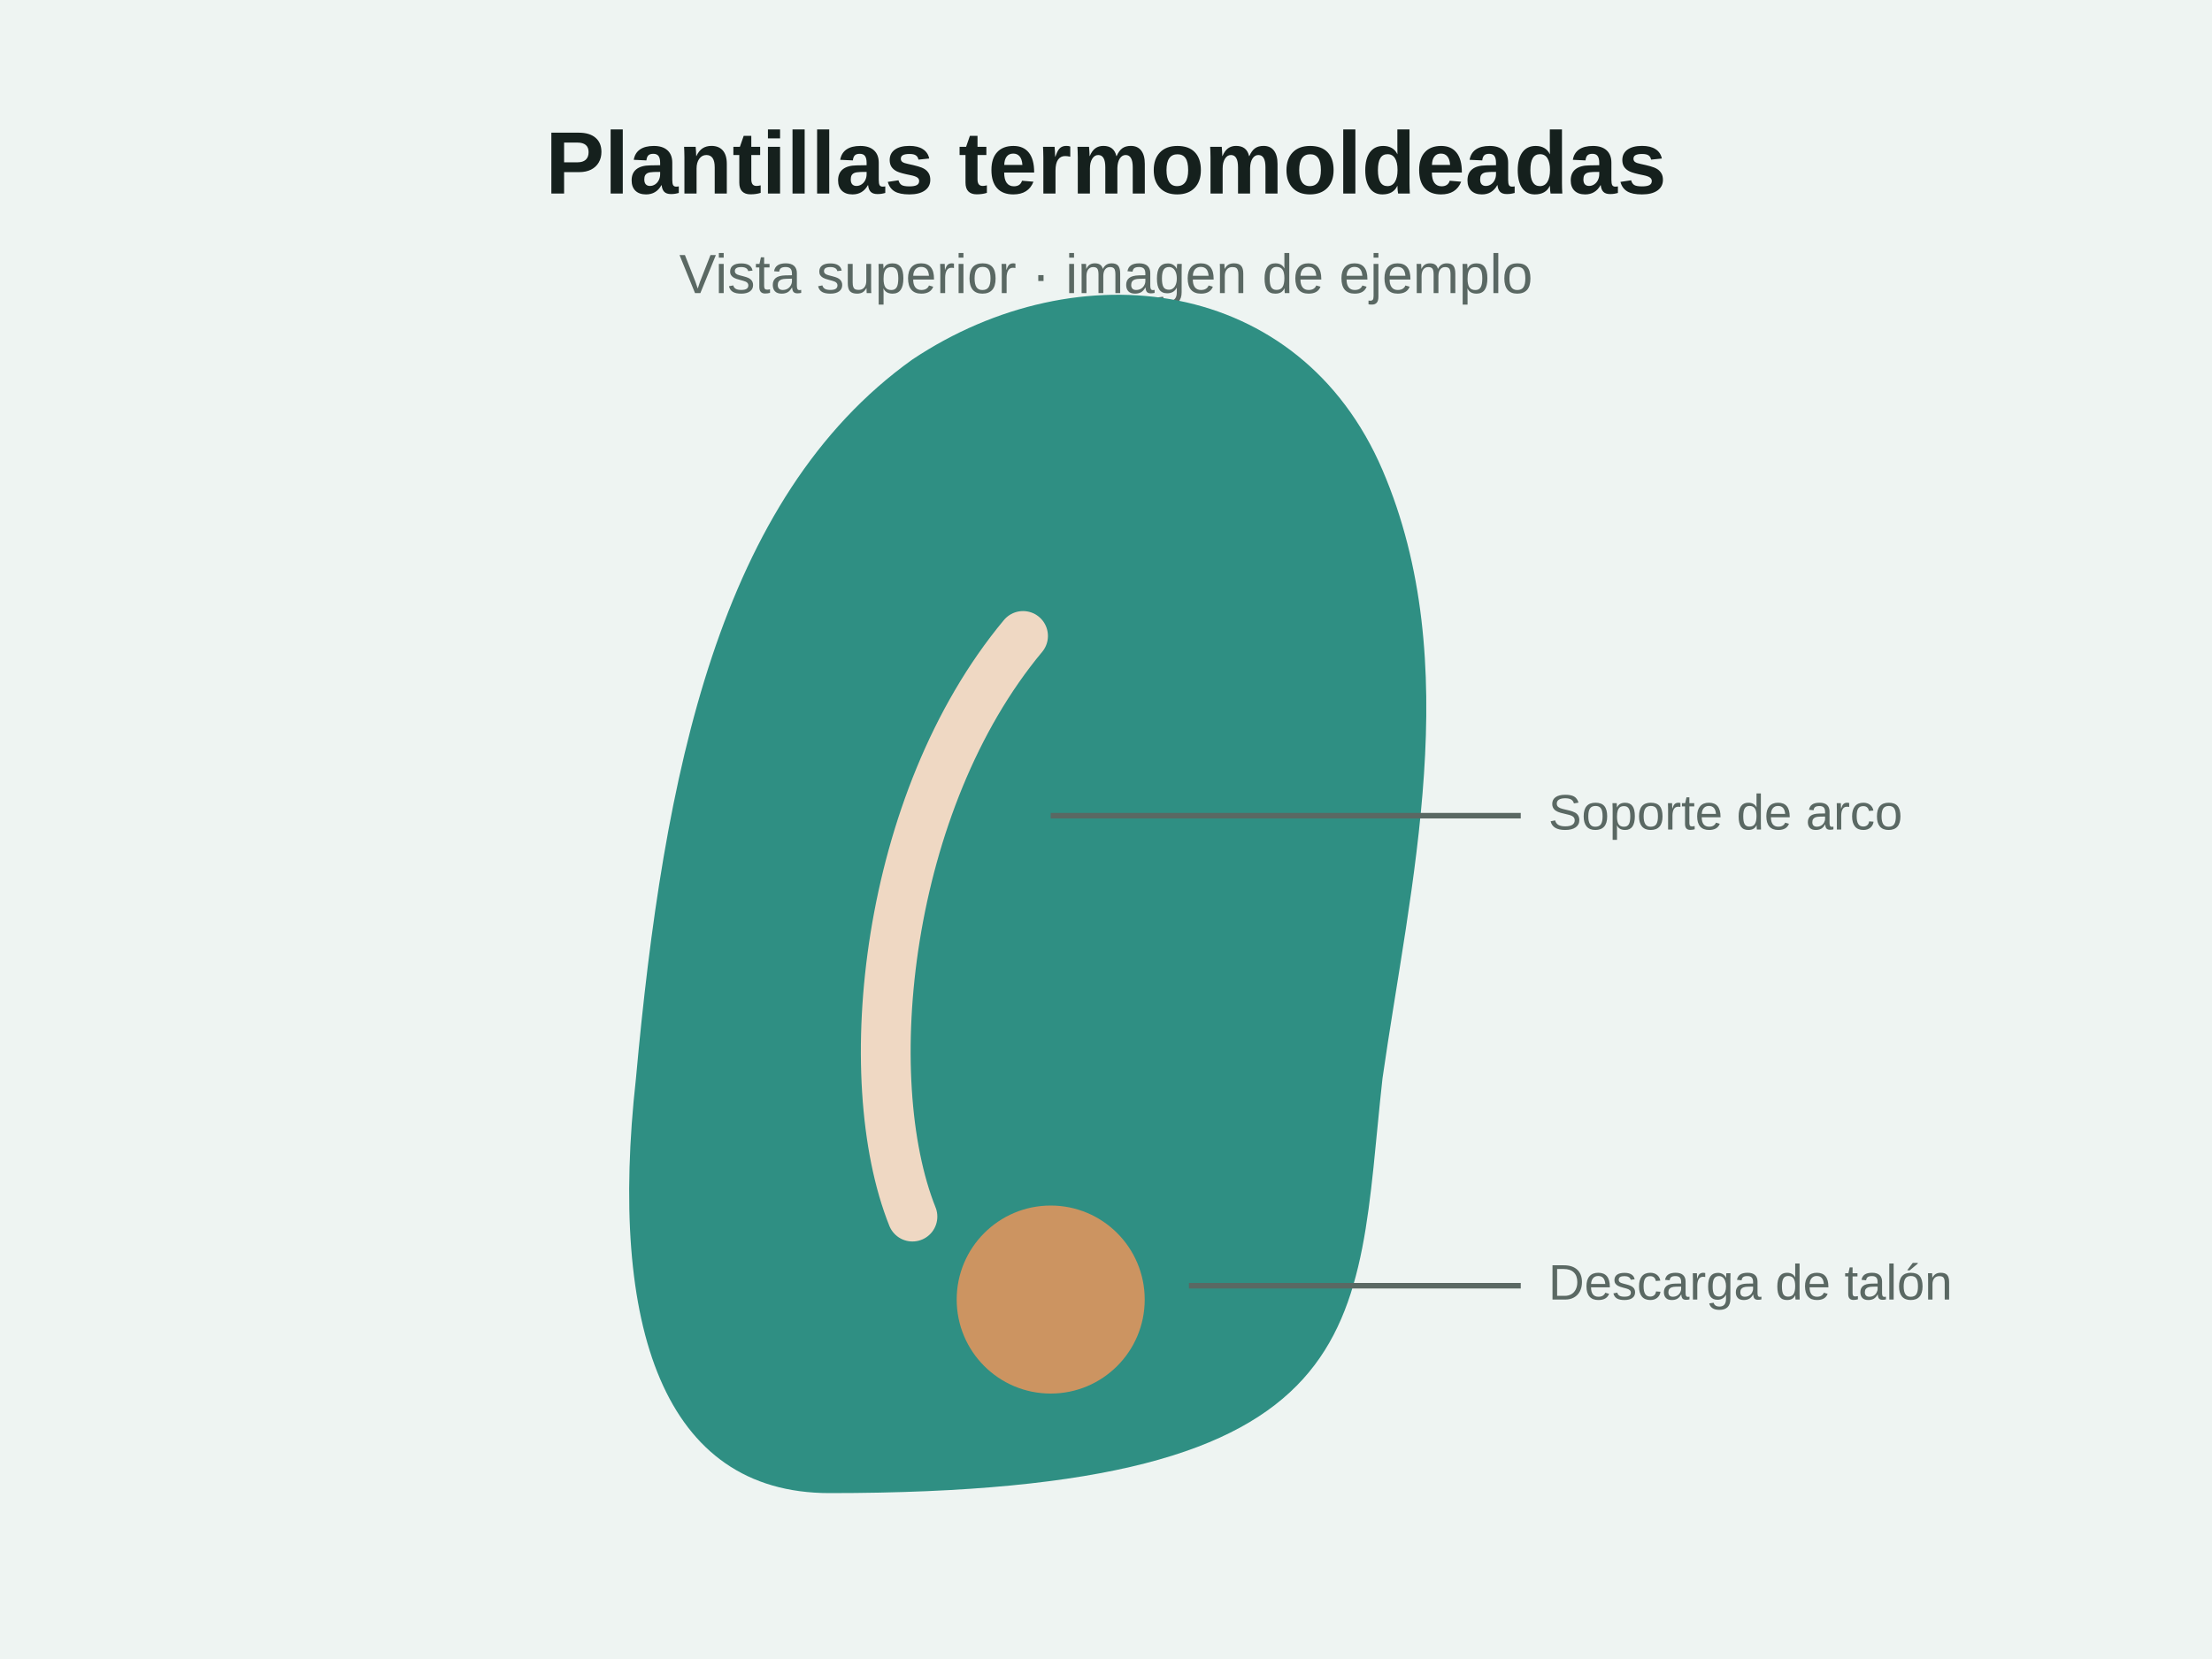
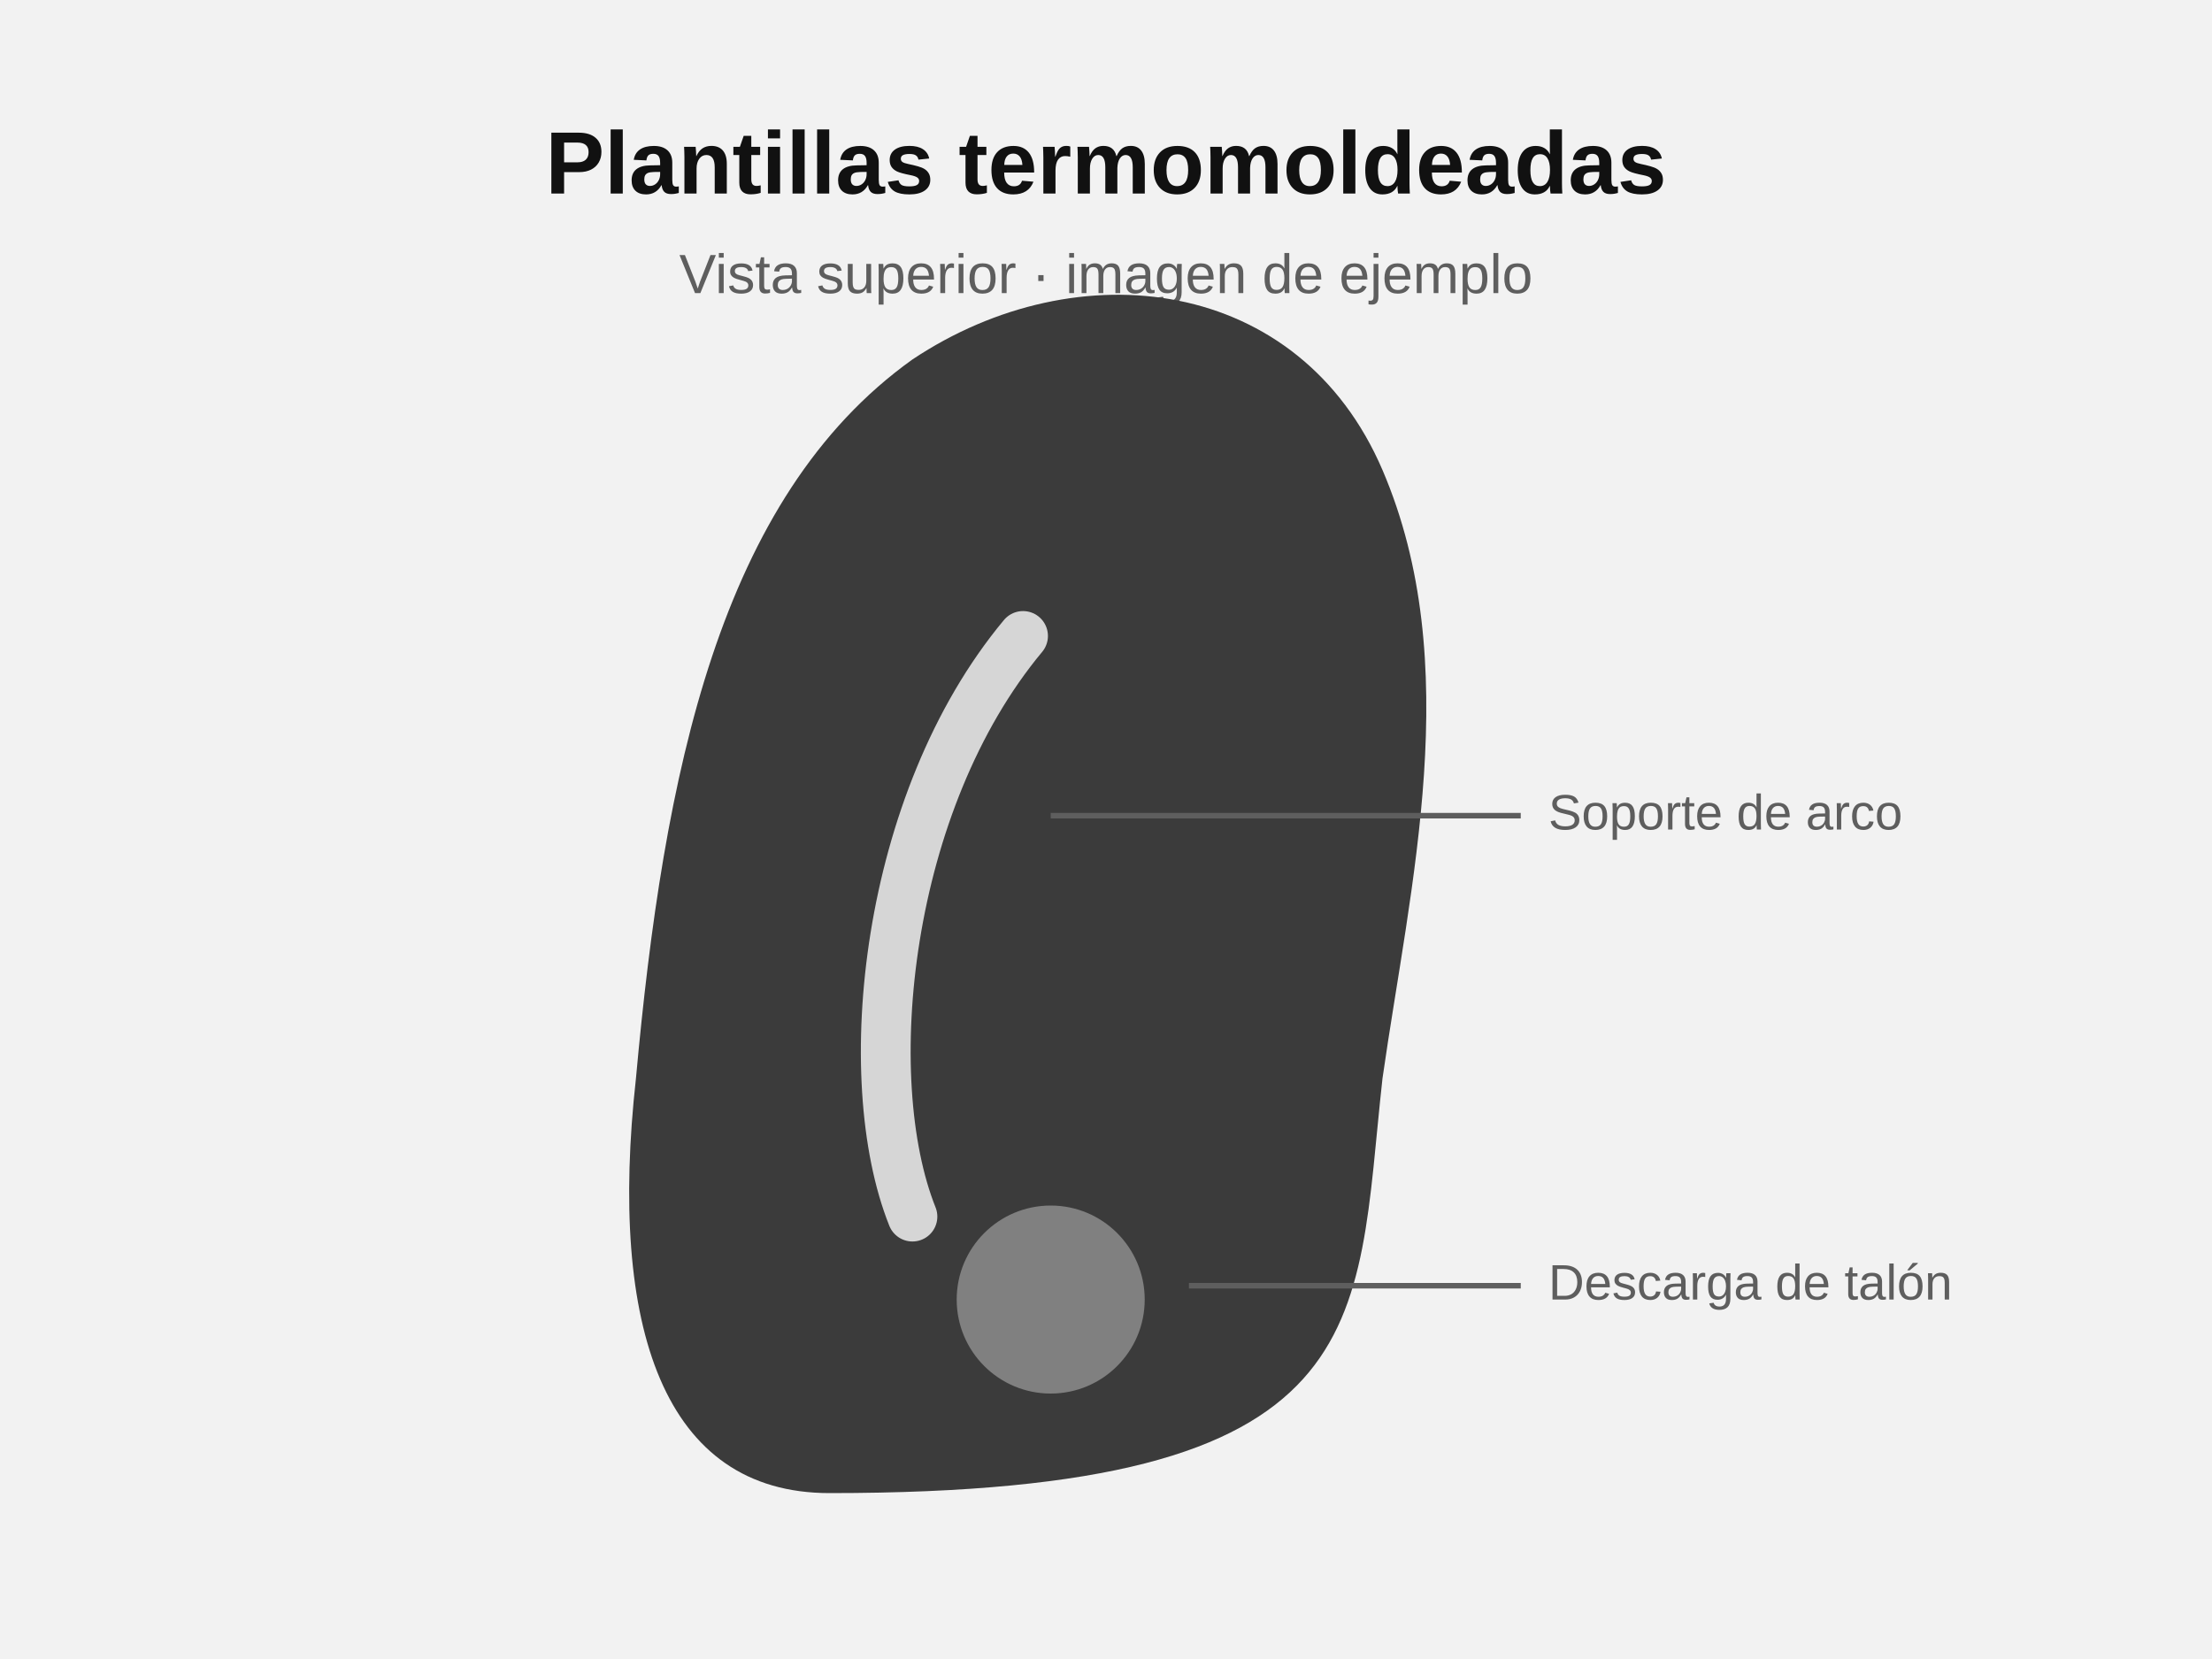
<svg xmlns="http://www.w3.org/2000/svg" viewBox="0 0 800 600">
-   <rect width="800" height="600" fill="#eef4f2" />
-   <text x="400" y="70" text-anchor="middle" font-family="Arial, sans-serif" font-size="32" font-weight="700" fill="#15201d">Plantillas termomoldeadas</text>
-   <text x="400" y="106" text-anchor="middle" font-family="Arial, sans-serif" font-size="20" fill="#5a6863">Vista superior · imagen de ejemplo</text>
-   <path d="M300 540c-60 0-80-60-70-150 10-110 30-210 100-260 60-40 140-30 170 40 30 70 10 150 0 220-10 90 0 150-200 150z" fill="#2f8f83" />
-   <path d="M330 440c-20-50-10-150 40-210" fill="none" stroke="#efd8c3" stroke-width="18" stroke-linecap="round" />
-   <circle cx="380" cy="470" r="34" fill="#e8955a" opacity=".85" />
-   <text x="560" y="470" font-family="Arial, sans-serif" font-size="18" fill="#5a6863">Descarga de talón</text>
-   <path d="M550 465h-120" stroke="#5a6863" stroke-width="2" />
-   <text x="560" y="300" font-family="Arial, sans-serif" font-size="18" fill="#5a6863">Soporte de arco</text>
-   <path d="M550 295h-170" stroke="#5a6863" stroke-width="2" />
+   <rect width="800" height="600" fill="#f2f2f2" />
+   <text x="400" y="70" text-anchor="middle" font-family="Arial, sans-serif" font-size="32" font-weight="700" fill="#111111">Plantillas termomoldeadas</text>
+   <text x="400" y="106" text-anchor="middle" font-family="Arial, sans-serif" font-size="20" fill="#5e5e5e">Vista superior · imagen de ejemplo</text>
+   <path d="M300 540c-60 0-80-60-70-150 10-110 30-210 100-260 60-40 140-30 170 40 30 70 10 150 0 220-10 90 0 150-200 150z" fill="#3b3b3b" />
+   <path d="M330 440c-20-50-10-150 40-210" fill="none" stroke="#d6d6d6" stroke-width="18" stroke-linecap="round" />
+   <circle cx="380" cy="470" r="34" fill="#8c8c8c" opacity=".85" />
+   <text x="560" y="470" font-family="Arial, sans-serif" font-size="18" fill="#5e5e5e">Descarga de talón</text>
+   <path d="M550 465h-120" stroke="#5e5e5e" stroke-width="2" />
+   <text x="560" y="300" font-family="Arial, sans-serif" font-size="18" fill="#5e5e5e">Soporte de arco</text>
+   <path d="M550 295h-170" stroke="#5e5e5e" stroke-width="2" />
</svg>
